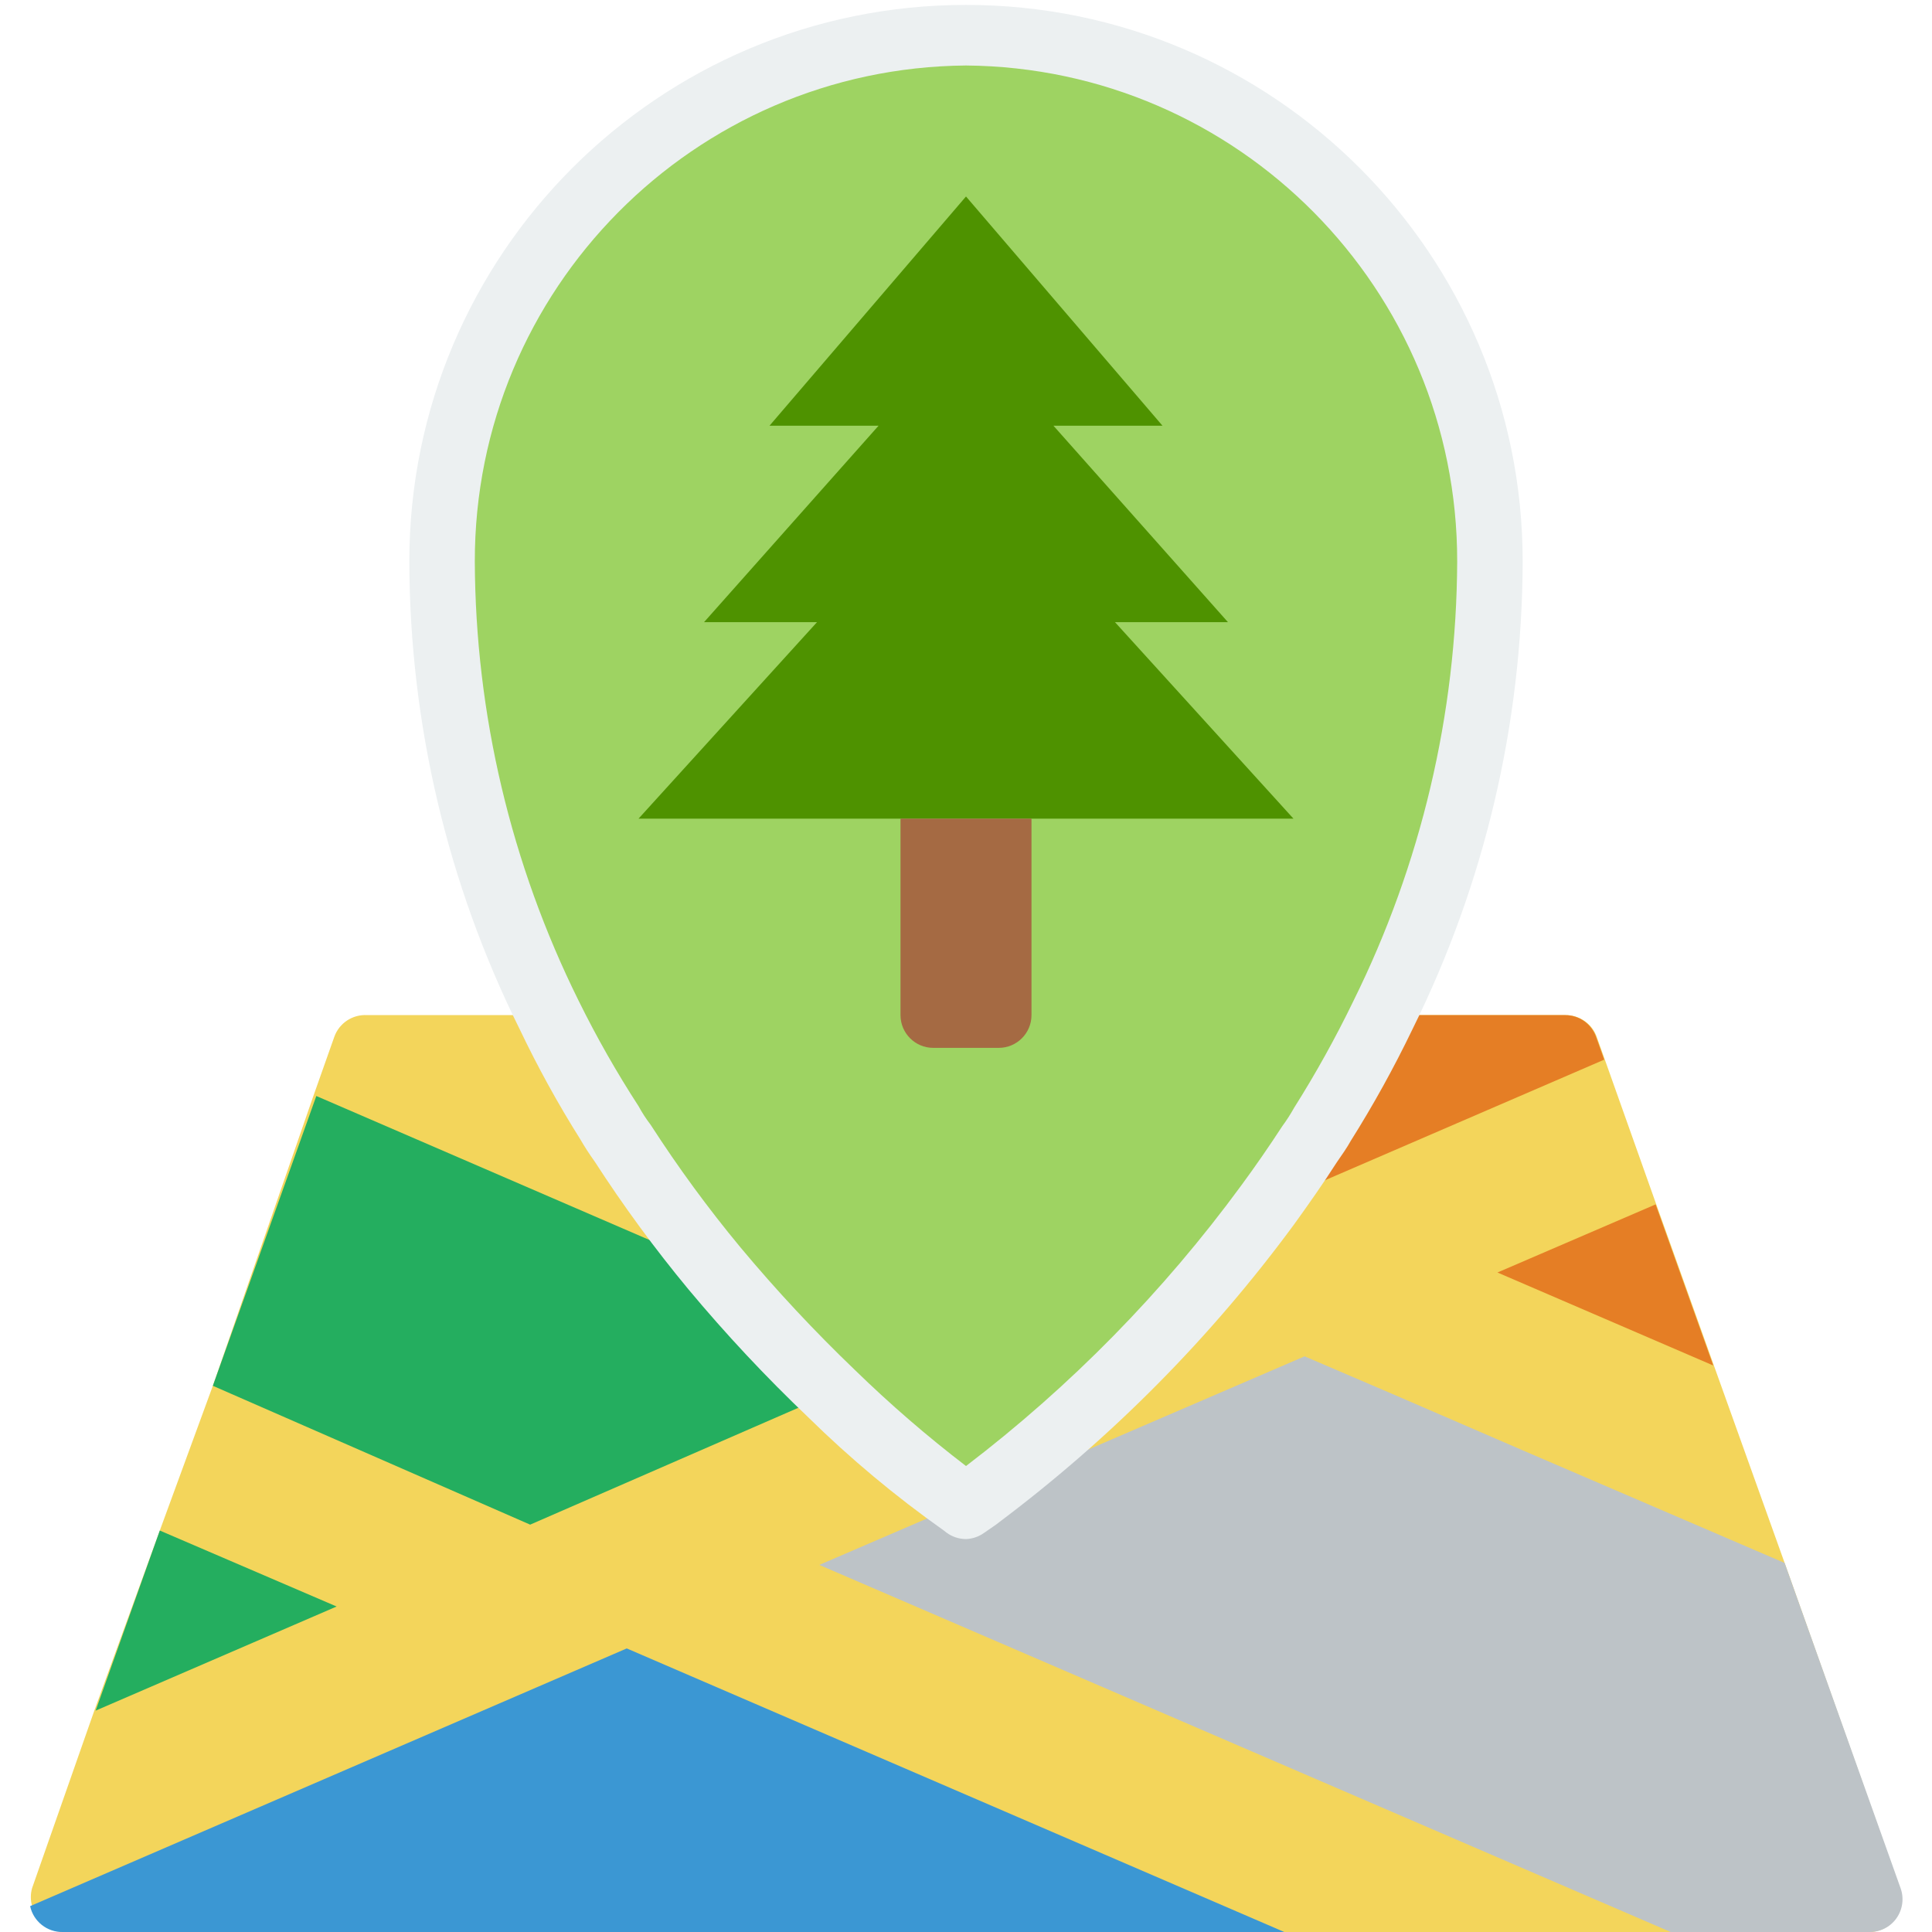
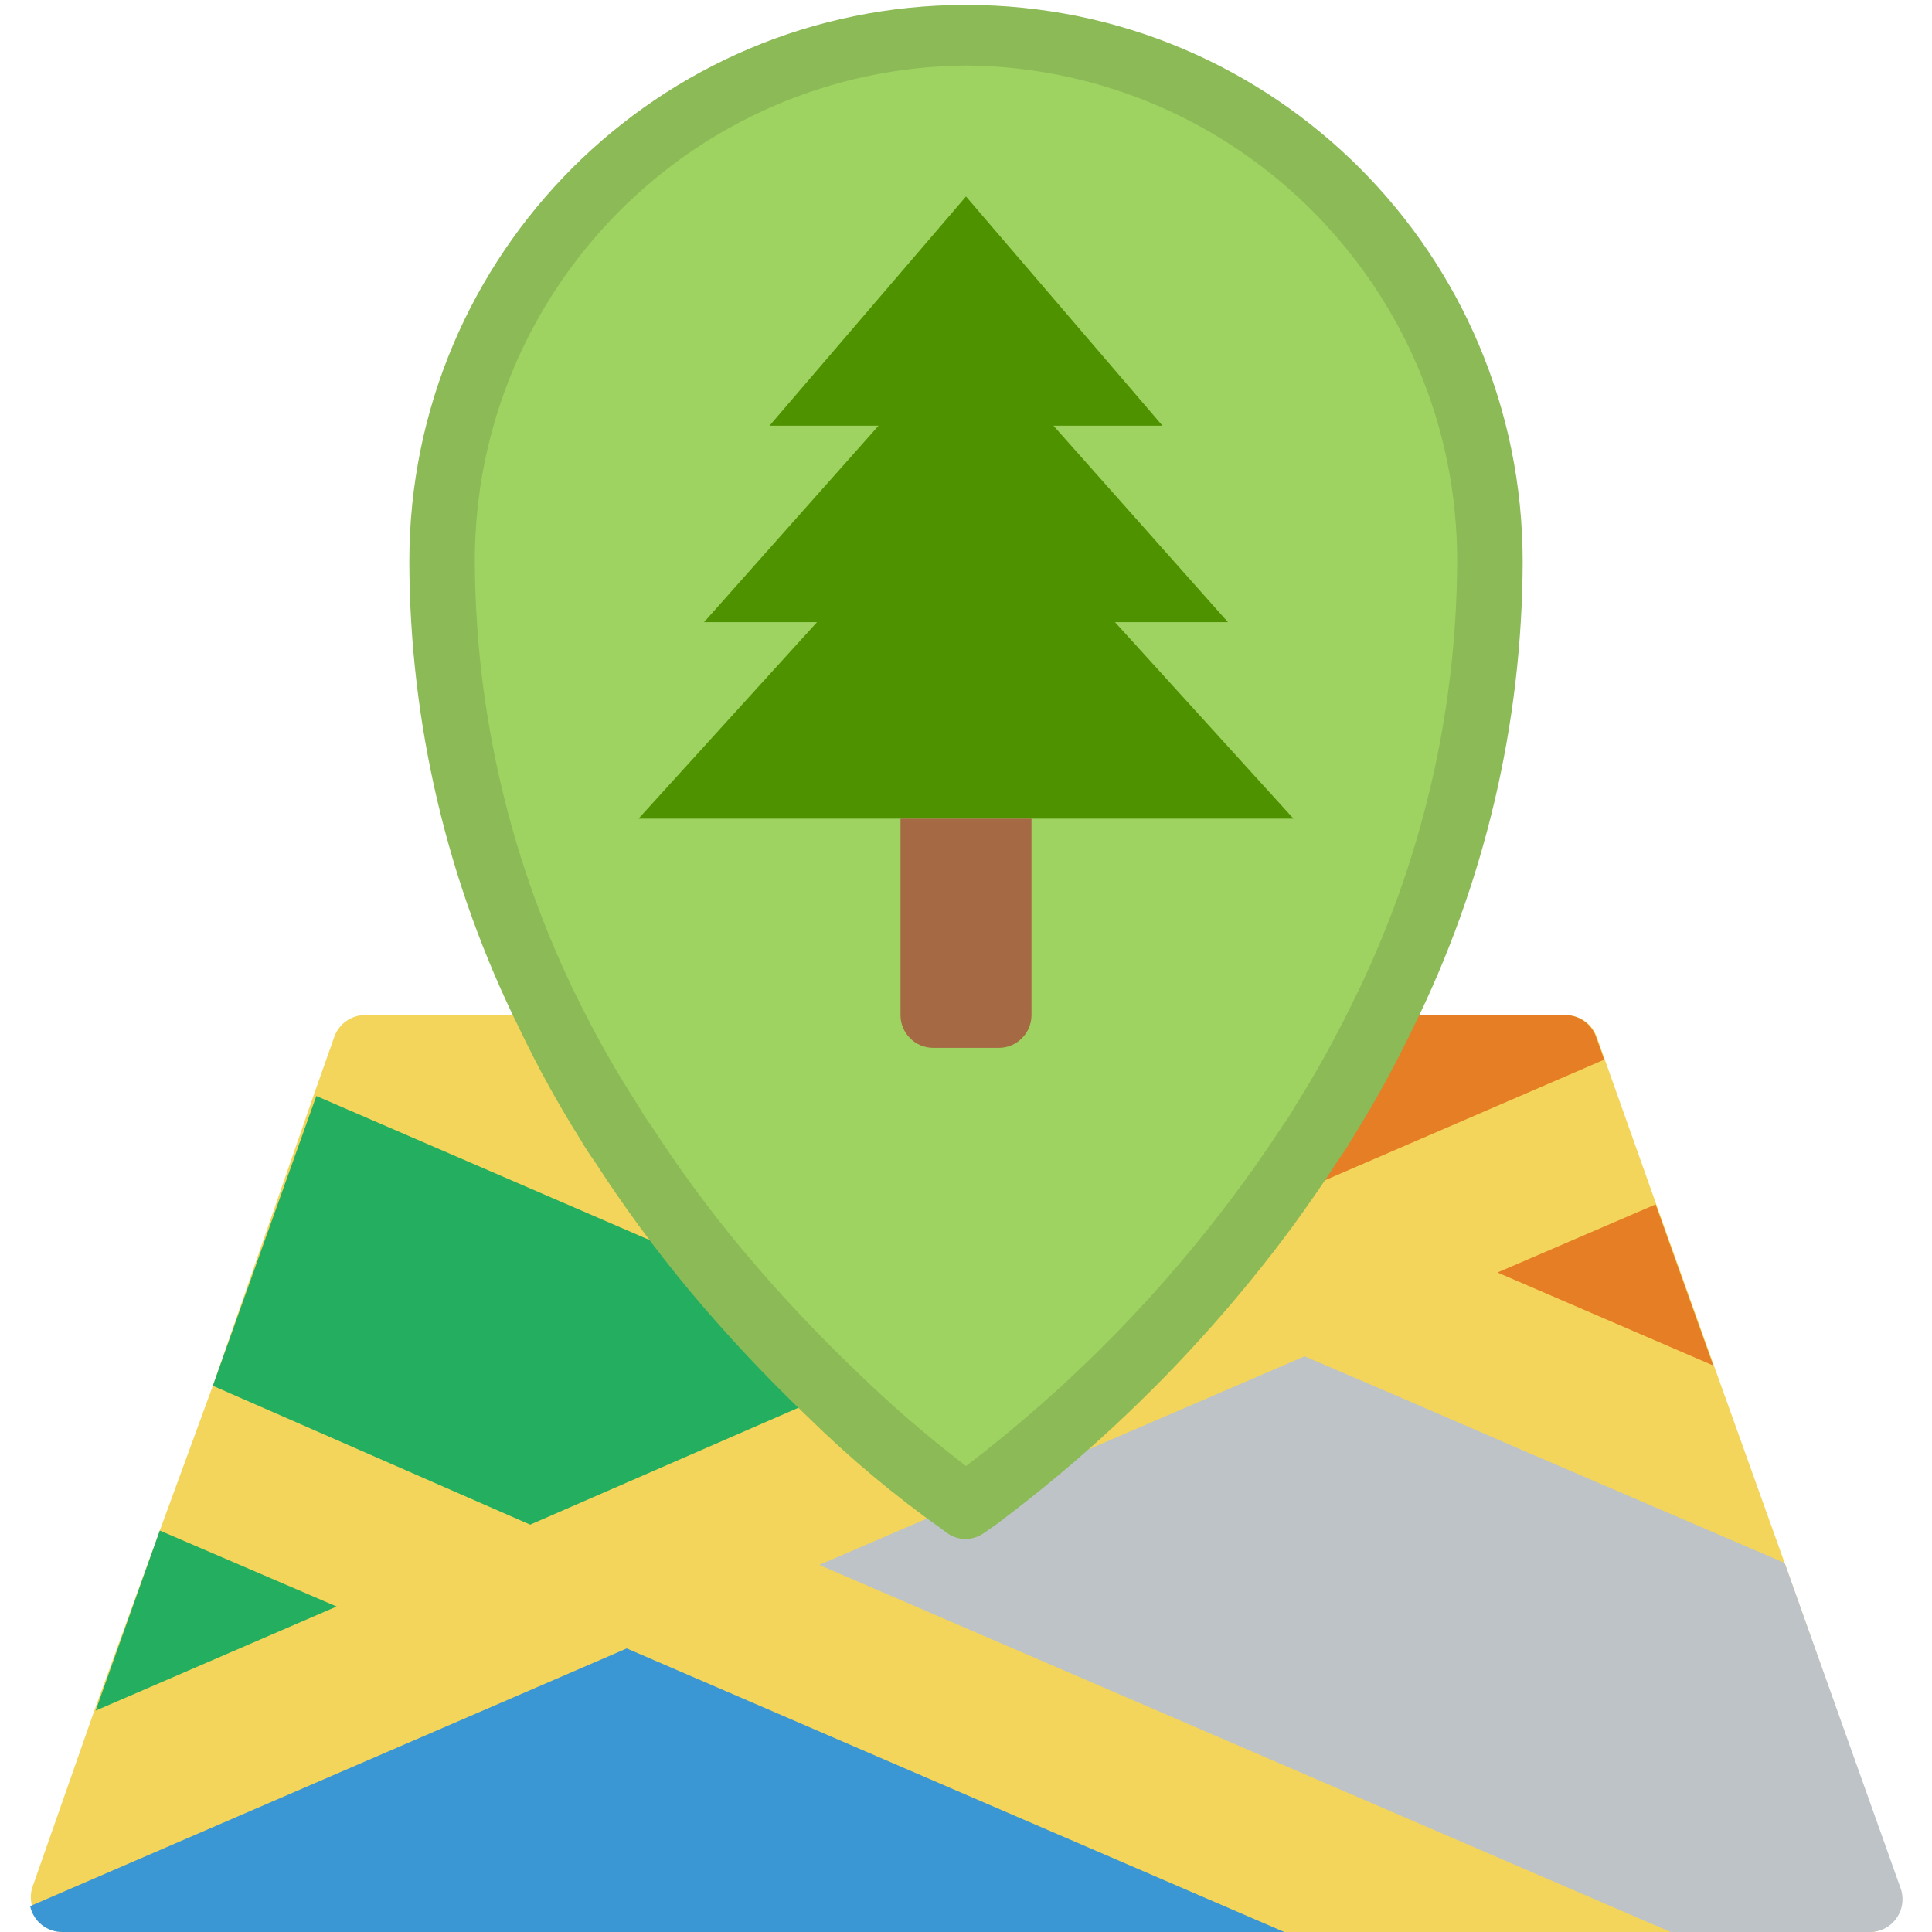
<svg xmlns="http://www.w3.org/2000/svg" height="512px" viewBox="0 0 58 59" width="512px" class="">
  <g>
    <g id="Page-1" fill="none" fill-rule="evenodd">
      <g id="045---Park-Marker" fill-rule="nonzero">
        <path id="Shape" d="m57.52 57.66-3.52-9.93-2.15-6-1.76-4.92-1.57-4.42-.25-.7c-.136-.418-.53-.698-.97-.69h-5.57c-.548 1.137-1.158 2.242-1.83 3.31-.122.214-.255.421-.4.62-.42.65-.86 1.28-1.29 1.87-2.47 3.369-5.417 6.361-8.75 8.88l-.46.32-.11-.08c-1.417-1.017-2.754-2.14-4-3.36-1.265-1.208-2.46-2.487-3.58-3.83-1.002-1.212-1.933-2.481-2.79-3.8-.145-.199-.278-.406-.4-.62-.678-1.068-1.296-2.173-1.85-3.31h-5.56c-.443-.026-.85.243-1 .66l-.64 1.81-3.07 8.85-1.62 4.42-2 5.5-1.9 5.42c-.051.18-.051.37 0 .55.101.469.52.801 1 .79h55.1c.326-0.0.631-.159.818-.426s.233-.608.122-.914z" fill="#f3d55b" data-original="#F3D55B" class="" style="fill:#F3D55B" />
        <path id="Shape" d="m48.49 32.36-10.28 4.44c.43-.59.87-1.22 1.29-1.87.145-.199.278-.406.4-.62.672-1.068 1.282-2.173 1.83-3.31h5.57c.421 0.0.797.264.94.66z" fill="#e57e25" data-original="#E57E25" style="fill:#E57E25" class="" />
        <path id="Shape" d="m24.87 42.56-9.18 4-9.69-4.24 3.16-8.85 12.17 5.26c1.107 1.342 2.289 2.621 3.54 3.83z" fill="#24ae5f" data-original="#24AE5F" class="" style="fill:#24AE5F" data-old_color="#24ae5f" />
        <path id="Shape" d="m56.58 59h-6.06l-26-11.21 4.34-1.87.14.08.45-.32 9.89-4.26 2.66 1.14 4 1.73 8 3.44 3.54 9.93c.112.31.064.655-.127.923s-.503.424-.833.417z" fill="#bdc3c7" data-original="#BDC3C7" class="" style="fill:#BDC3C7" />
        <path id="Shape" d="m9.78 49.06-7.36 3.18 1.96-5.5z" fill="#24ae5f" data-original="#24AE5F" class="" style="fill:#24AE5F" data-old_color="#24ae5f" />
        <path id="Shape" d="m38.72 59h-37.3c-.48.011-.899-.321-1-.79l18.22-7.87z" fill="#3b97d3" data-original="#3B97D3" style="fill:#3B97D3" class="" />
        <path id="Shape" d="m51.82 41.7-6.59-2.84 4.83-2.08z" fill="#e57e25" data-original="#E57E25" style="fill:#E57E25" class="" />
        <path id="Shape" d="m13 17.15c.048 6.087 1.816 12.035 5.1 17.16.122.214.255.421.4.62 2.793 4.302 6.352 8.054 10.5 11.07 4.148-3.016 7.707-6.768 10.5-11.07.145-.199.278-.406.4-.62 3.284-5.125 5.052-11.073 5.1-17.16 0-8.837-7.163-16-16-16s-16 7.163-16 16z" fill="#81ccb8" data-original="#81CCB8" class="" style="fill:#9ED362" data-old_color="#81ccb8" />
-         <path id="Shape" d="m29 47c-.216 0-.427-.07-.6-.2l-.09-.07c-1.467-1.037-2.848-2.191-4.13-3.45-1.294-1.232-2.516-2.538-3.66-3.91-1.029-1.242-1.984-2.545-2.86-3.9-.158-.219-.305-.446-.44-.68-.682-1.083-1.299-2.205-1.85-3.36-2.204-4.438-3.357-9.324-3.37-14.28 0-9.389 7.611-17 17-17s17 7.611 17 17c-.014 4.959-1.167 9.848-3.37 14.29-.562 1.168-1.19 2.303-1.88 3.4-.11.2-.27.43-.43.66-.41.64-.86 1.28-1.3 1.89-2.54 3.454-5.572 6.516-9 9.09l-.09.07-.39.27c-.159.111-.346.174-.54.18zm0-45c-8.313.071-15.011 6.837-15 15.15.018 4.654 1.103 9.241 3.17 13.41.546 1.108 1.157 2.183 1.83 3.22.108.199.232.39.37.57.838 1.3 1.753 2.549 2.74 3.74 1.096 1.314 2.264 2.566 3.5 3.75 1.071 1.043 2.203 2.021 3.39 2.93 3.195-2.437 6.024-5.32 8.4-8.56.42-.57.85-1.19 1.26-1.82.132-.179.252-.366.36-.56.664-1.052 1.268-2.14 1.81-3.26 2.067-4.173 3.151-8.763 3.17-13.42.011-8.313-6.687-15.079-15-15.15z" fill="#ecf0f1" data-original="#ECF0F1" class="" style="fill:#ECF0F1" />
+         <path id="Shape" d="m29 47c-.216 0-.427-.07-.6-.2l-.09-.07c-1.467-1.037-2.848-2.191-4.13-3.45-1.294-1.232-2.516-2.538-3.66-3.91-1.029-1.242-1.984-2.545-2.86-3.9-.158-.219-.305-.446-.44-.68-.682-1.083-1.299-2.205-1.85-3.36-2.204-4.438-3.357-9.324-3.37-14.28 0-9.389 7.611-17 17-17s17 7.611 17 17c-.014 4.959-1.167 9.848-3.37 14.29-.562 1.168-1.19 2.303-1.88 3.4-.11.2-.27.43-.43.66-.41.64-.86 1.28-1.3 1.89-2.54 3.454-5.572 6.516-9 9.09l-.09.07-.39.27c-.159.111-.346.174-.54.18zm0-45c-8.313.071-15.011 6.837-15 15.15.018 4.654 1.103 9.241 3.17 13.41.546 1.108 1.157 2.183 1.83 3.22.108.199.232.39.37.57.838 1.3 1.753 2.549 2.74 3.74 1.096 1.314 2.264 2.566 3.5 3.75 1.071 1.043 2.203 2.021 3.39 2.93 3.195-2.437 6.024-5.32 8.4-8.56.42-.57.85-1.19 1.26-1.82.132-.179.252-.366.36-.56.664-1.052 1.268-2.14 1.81-3.26 2.067-4.173 3.151-8.763 3.17-13.42.011-8.313-6.687-15.079-15-15.15z" fill="#8bba56" data-original="#ECF0F1" class="" style="fill:#8bba56" />
        <path id="Shape" d="m19 25 5.45-6h-3.45l5.33-6h-3.33l6-7 6 7h-3.33l5.33 6h-3.45l5.45 6z" fill="#33907c" data-original="#33907C" class="active-path" style="fill:#4E9200" data-old_color="#33907c" />
        <path id="Shape" d="m27 25h4v6c0 .552-.448 1-1 1h-2c-.552 0-1-.448-1-1z" fill="#a56a43" data-original="#A56A43" class="" style="fill:#A56A43" />
      </g>
    </g>
  </g>
</svg>
